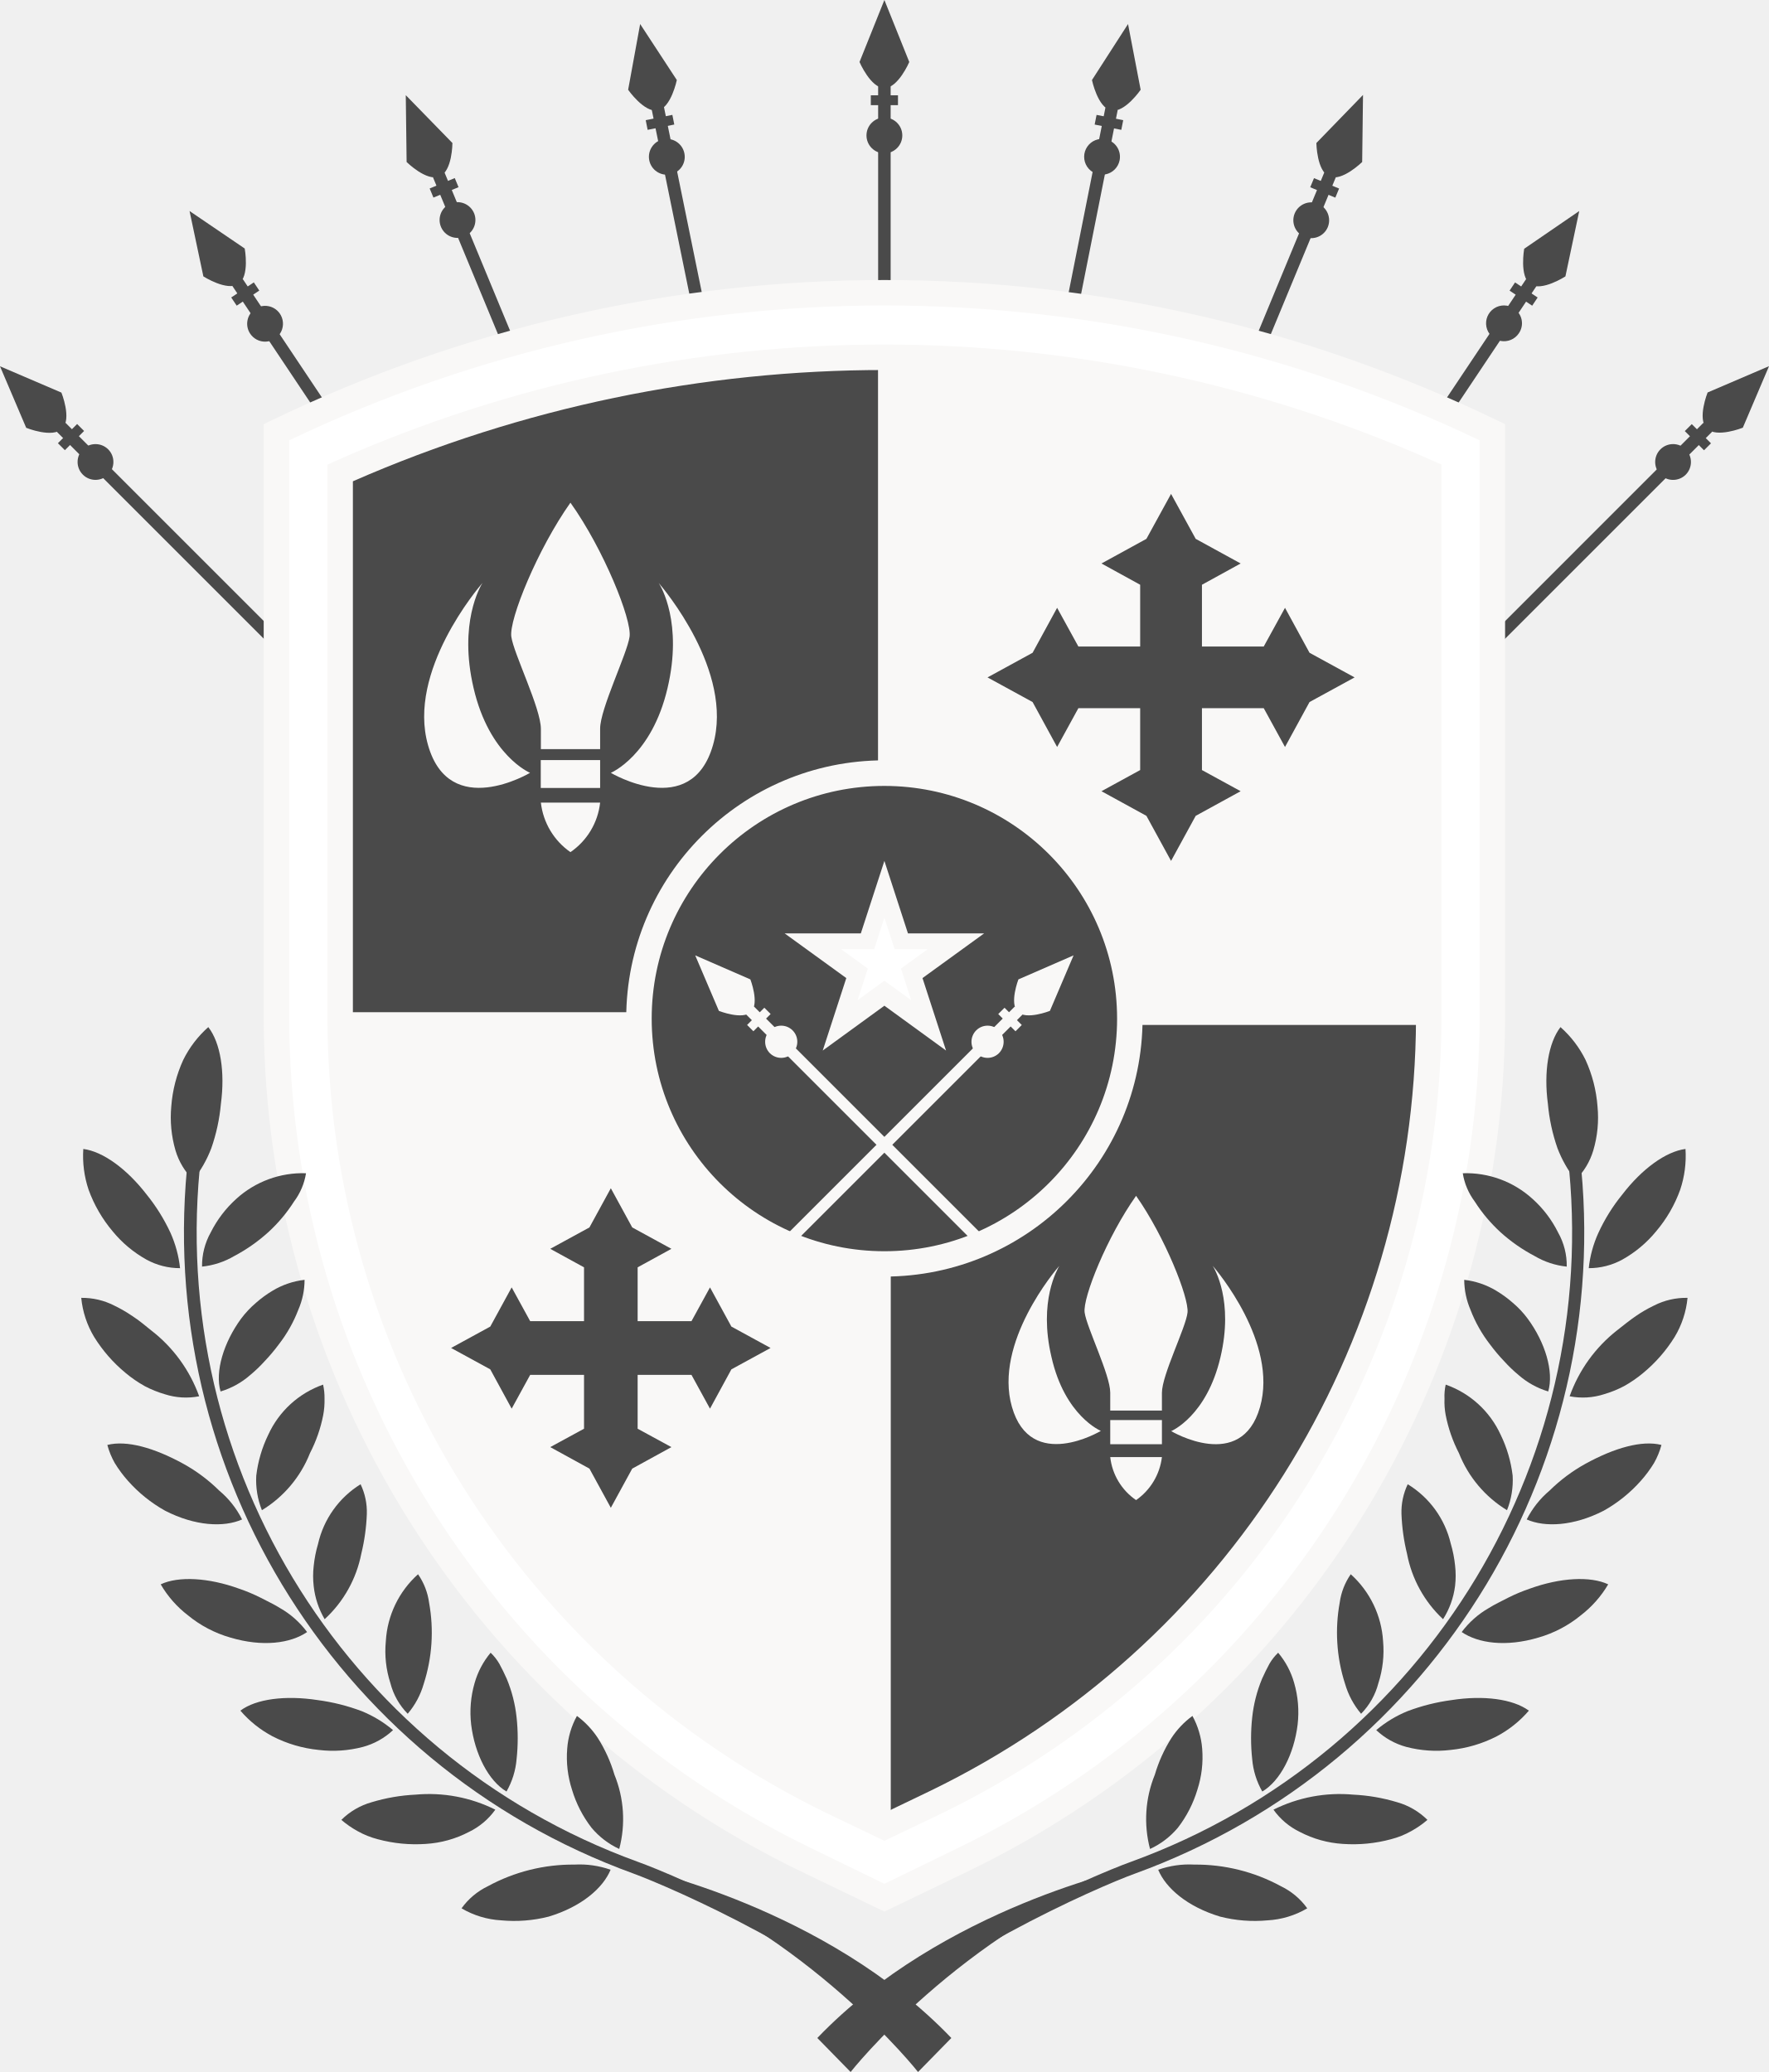
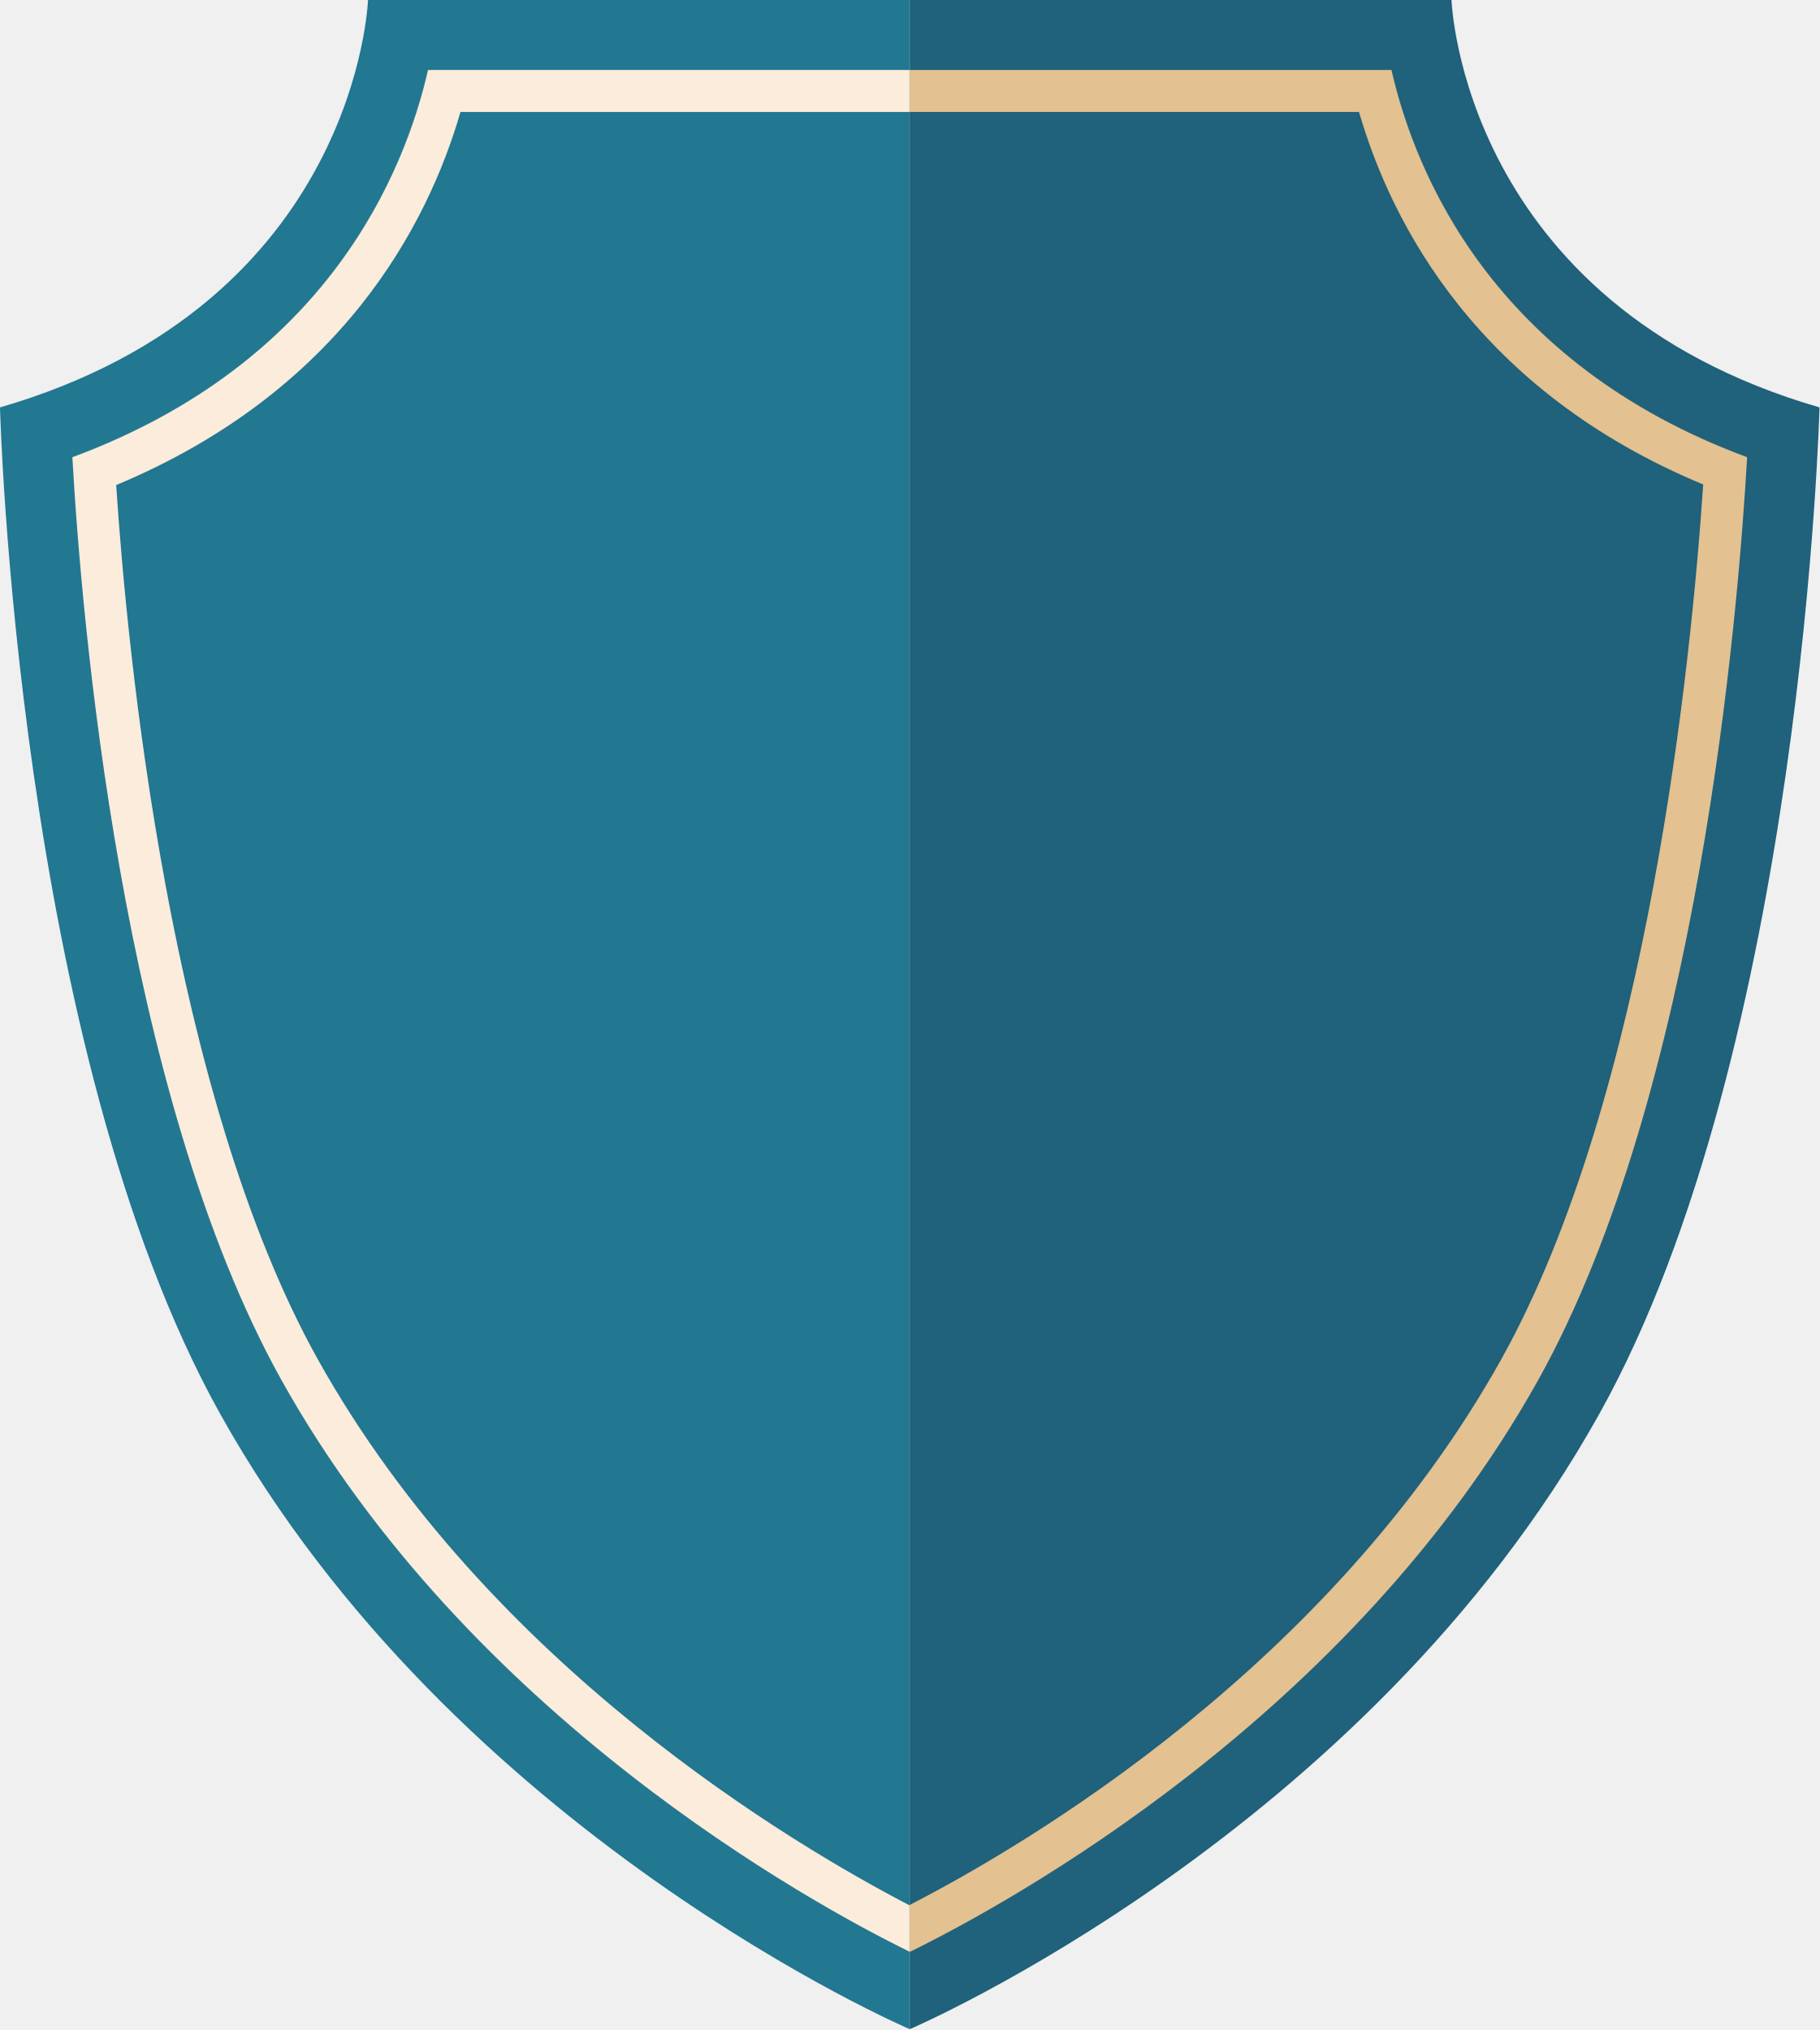
- <svg xmlns="http://www.w3.org/2000/svg" viewBox="0 0 147.16 172.42">
+ <svg xmlns="http://www.w3.org/2000/svg" viewBox="0 0 130 145">
  <defs>
-     <style>.cls-1{fill:#4A4A4A;}.cls-2{fill:#fff;}.cls-3{fill:#f9f8f7;}</style>
+     <style>.cls-1{fill:#227791;}.cls-2{fill:#20617b;}.cls-3{fill:#fcecdb;}.cls-4{fill:#e3c190;}</style>
  </defs>
  <g id="Capa_2" data-name="Capa 2">
-     <g id="BACKGROUND">
-       <rect class="cls-1" x="73.06" y="7.16" width="1.04" height="30.12" />
-       <path class="cls-1" d="M75.07,11.27a1.49,1.49,0,1,1-1.49-1.49A1.49,1.49,0,0,1,75.07,11.27Z" />
-       <path class="cls-1" d="M75.65,5.16s-.93,2.17-2.07,2.17-2.07-2.17-2.07-2.17L73.58,0Z" />
-       <rect class="cls-1" x="72.45" y="7.93" width="2.26" height="0.82" />
-       <rect class="cls-1" x="57.1" y="8.74" width="1.04" height="30.12" transform="matrix(0.98, -0.2, 0.2, 0.98, -3.54, 11.7)" />
-       <path class="cls-1" d="M56.94,12.76a1.48,1.48,0,0,1-1.17,1.75,1.49,1.49,0,1,1,1.17-1.75Z" />
-       <path class="cls-1" d="M56.31,6.66S55.83,9,54.71,9.19s-2.45-1.72-2.45-1.72l1-5.47Z" />
-       <rect class="cls-1" x="53.78" y="9.77" width="2.26" height="0.82" transform="translate(-0.93 10.91) rotate(-11.25)" />
-       <rect class="cls-1" x="41.74" y="13.39" width="1.04" height="30.12" transform="translate(-7.67 18.34) rotate(-22.5)" />
-       <path class="cls-1" d="M39.45,17.76a1.49,1.49,0,1,1-2-.81A1.5,1.5,0,0,1,39.45,17.76Z" />
-       <path class="cls-1" d="M37.64,11.9s0,2.36-1.08,2.79-2.73-1.21-2.73-1.21l-.07-5.56Z" />
-       <rect class="cls-1" x="35.82" y="15.22" width="2.26" height="0.82" transform="translate(-3.17 15.33) rotate(-22.5)" />
-       <rect class="cls-1" x="27.6" y="20.96" width="1.04" height="30.12" transform="translate(-15.27 21.69) rotate(-33.75)" />
-       <path class="cls-1" d="M23.27,26.08a1.49,1.49,0,1,1-2.48,1.65,1.49,1.49,0,0,1,2.48-1.65Z" />
-       <path class="cls-1" d="M20.36,20.68s.43,2.32-.52,2.95S16.92,23,16.92,23l-1.15-5.44Z" />
-       <rect class="cls-1" x="19.28" y="24.06" width="2.26" height="0.82" transform="translate(-10.16 15.46) rotate(-33.75)" />
-       <rect class="cls-1" x="15.2" y="31.13" width="1.04" height="30.12" transform="translate(-28.06 24.64) rotate(-45)" />
-       <path class="cls-1" d="M9,37.39a1.49,1.49,0,1,1-2.11,0A1.5,1.5,0,0,1,9,37.39Z" />
-       <path class="cls-1" d="M5.11,32.67s.88,2.18.07,3-3-.07-3-.07L0,30.48Z" />
-       <rect class="cls-1" x="4.77" y="35.97" width="2.26" height="0.82" transform="translate(-23.99 14.82) rotate(-45)" />
-       <rect class="cls-1" x="130.93" y="31.13" width="1.04" height="30.12" transform="translate(71.16 -79.42) rotate(45)" />
-       <path class="cls-1" d="M140.25,39.5a1.49,1.49,0,1,1,0-2.11A1.5,1.5,0,0,1,140.25,39.5Z" />
-       <path class="cls-1" d="M145,35.59s-2.19.88-3,.07.07-3,.07-3l5.11-2.19Z" />
-       <rect class="cls-1" x="140.13" y="35.97" width="2.26" height="0.82" transform="translate(67.1 -89.23) rotate(45)" />
-       <rect class="cls-1" x="118.53" y="20.96" width="1.04" height="30.12" transform="translate(40.07 -60.07) rotate(33.75)" />
-       <path class="cls-1" d="M126.37,27.73a1.49,1.49,0,1,1-.41-2.06A1.47,1.47,0,0,1,126.37,27.73Z" />
-       <path class="cls-1" d="M130.24,23s-2,1.29-2.92.65-.51-2.95-.51-2.95l4.58-3.14Z" />
-       <rect class="cls-1" x="125.63" y="24.06" width="2.26" height="0.82" transform="translate(34.96 -66.3) rotate(33.75)" />
-       <rect class="cls-1" x="104.38" y="13.39" width="1.04" height="30.12" transform="translate(18.87 -37.97) rotate(22.5)" />
-       <path class="cls-1" d="M110.47,18.9a1.49,1.49,0,1,1-.81-1.95A1.5,1.5,0,0,1,110.47,18.9Z" />
-       <path class="cls-1" d="M113.33,13.48s-1.68,1.65-2.73,1.21-1.08-2.79-1.08-2.79l3.88-4Z" />
-       <rect class="cls-1" x="109.08" y="15.22" width="2.26" height="0.82" transform="translate(14.37 -40.98) rotate(22.5)" />
-       <rect class="cls-1" x="89.03" y="8.74" width="1.04" height="30.12" transform="translate(6.36 -17.01) rotate(11.25)" />
-       <path class="cls-1" d="M93.15,13.34A1.49,1.49,0,1,1,92,11.59,1.49,1.49,0,0,1,93.15,13.34Z" />
-       <path class="cls-1" d="M94.9,7.47s-1.33,1.94-2.45,1.72-1.6-2.53-1.6-2.53l3-4.66Z" />
-       <rect class="cls-1" x="91.13" y="9.77" width="2.26" height="0.82" transform="translate(3.76 -17.8) rotate(11.25)" />
-       <path class="cls-2" d="M23,36h0V84.76h0a77.63,77.63,0,0,0,44,70l6.62,3.18,6.62-3.18a77.63,77.63,0,0,0,44-69.95h0V36h0A116.59,116.59,0,0,0,23,36Z" />
-       <path class="cls-3" d="M73.58,159.07l-7.08-3.41a79.11,79.11,0,0,1-44.56-70.9V35.3l.6-.29a117.11,117.11,0,0,1,102.08,0l.6.29V84.76a79.11,79.11,0,0,1-44.56,70.9ZM24.06,36.64V84.76a77,77,0,0,0,43.36,69l6.16,3,6.16-3a77,77,0,0,0,43.36-69V36.64A114.89,114.89,0,0,0,24.06,36.64Z" />
-       <path class="cls-1" d="M69.25,149.93A72.72,72.72,0,0,1,28.3,84.76V39.35a111.37,111.37,0,0,1,90.56,0V84.76a72.72,72.72,0,0,1-40.95,65.17L73.58,152Z" />
-       <path class="cls-1" d="M70.45,170.42l-.77-.73c7.25-7.59,21.12-13.58,24.44-14.77a55.73,55.73,0,0,0,36.15-60l1-.14a56.78,56.78,0,0,1-36.84,61.13C91.41,157,77.49,163.06,70.45,170.42Z" />
-       <path class="cls-1" d="M108.76,158.8a7.28,7.28,0,0,1-3.3,1,11.61,11.61,0,0,1-3.95-.31c-2.72-.82-4.52-2.37-5.15-3.9a7.76,7.76,0,0,1,3-.43,14.8,14.8,0,0,1,7.21,1.8A5.78,5.78,0,0,1,108.76,158.8Z" />
-       <path class="cls-1" d="M99.21,142.79a7.06,7.06,0,0,0-1.75,1.84,12,12,0,0,0-1.38,3.05,9.77,9.77,0,0,0-.4,6.18A6.63,6.63,0,0,0,98,152.09a9.73,9.73,0,0,0,1.62-3.16,8.79,8.79,0,0,0,.4-3.41A6.81,6.81,0,0,0,99.21,142.79Z" />
-       <path class="cls-1" d="M118.76,151.44a7.93,7.93,0,0,1-1.34.93,6.94,6.94,0,0,1-1.69.68,12.09,12.09,0,0,1-4,.39,8.92,8.92,0,0,1-3.59-1,5.77,5.77,0,0,1-2.19-1.85,12.34,12.34,0,0,1,6.64-1.25,15.13,15.13,0,0,1,3.65.63A5.82,5.82,0,0,1,118.76,151.44Z" />
-       <path class="cls-1" d="M106.34,137.53a4.12,4.12,0,0,0-.73.93c-.21.38-.41.8-.61,1.24a11.55,11.55,0,0,0-.82,3.22,16.09,16.09,0,0,0,0,3.46,6.51,6.51,0,0,0,.84,2.7c1.49-.88,2.64-3.11,2.94-5.57a8.77,8.77,0,0,0-.29-3.47A6.69,6.69,0,0,0,106.34,137.53Z" />
-       <path class="cls-1" d="M127.2,142.35a9.19,9.19,0,0,1-2.68,2.14,10.74,10.74,0,0,1-3.84,1.13,9.83,9.83,0,0,1-3.67-.25,5.92,5.92,0,0,1-2.51-1.4,9.67,9.67,0,0,1,2.61-1.58,16.55,16.55,0,0,1,3.67-.92C123.41,141.06,125.86,141.37,127.2,142.35Z" />
-       <path class="cls-1" d="M112.38,131a5.42,5.42,0,0,0-.92,2.37,13.86,13.86,0,0,0-.2,3.31,13.72,13.72,0,0,0,.65,3.45,6.78,6.78,0,0,0,1.33,2.48,5.63,5.63,0,0,0,1.44-2.55,8.79,8.79,0,0,0,.39-3.49A8.15,8.15,0,0,0,112.38,131Z" />
-       <path class="cls-1" d="M133.8,131.84a9.06,9.06,0,0,1-2.28,2.58,9.82,9.82,0,0,1-3.53,1.85c-2.69.8-5,.48-6.38-.46a7.44,7.44,0,0,1,2.26-2c.49-.31,1.06-.57,1.61-.86a13.94,13.94,0,0,1,1.79-.75C129.81,131.28,132.31,131.14,133.8,131.84Z" />
-       <path class="cls-1" d="M117.12,123.51a5.36,5.36,0,0,0-.52,2.48,16.52,16.52,0,0,0,.46,3.3,10,10,0,0,0,3,5.45,6.72,6.72,0,0,0,1-2.77,7.34,7.34,0,0,0,0-1.7,9.93,9.93,0,0,0-.36-1.82A7.9,7.9,0,0,0,117.12,123.51Z" />
-       <path class="cls-1" d="M138.23,120.24a6.42,6.42,0,0,1-.62,1.51,10.32,10.32,0,0,1-1.09,1.47,11.87,11.87,0,0,1-3.09,2.49c-2.51,1.29-4.9,1.4-6.41.73a7.65,7.65,0,0,1,1.9-2.4,13.64,13.64,0,0,1,3-2.24C134.33,120.48,136.61,119.83,138.23,120.24Z" />
-       <path class="cls-1" d="M120.28,115.22a4.48,4.48,0,0,0-.1,1.18,5.9,5.9,0,0,0,.1,1.36,11.83,11.83,0,0,0,1.1,3.16,9.75,9.75,0,0,0,4,4.75,6.74,6.74,0,0,0,.47-2.87,10.61,10.61,0,0,0-1-3.41A7.9,7.9,0,0,0,120.28,115.22Z" />
-       <path class="cls-1" d="M140.4,108a7.73,7.73,0,0,1-1.07,3.25,12.26,12.26,0,0,1-2.62,3,10.18,10.18,0,0,1-1.6,1.1,9,9,0,0,1-1.66.67,5.72,5.72,0,0,1-2.86.17,12.16,12.16,0,0,1,3.95-5.49c.54-.43,1.05-.83,1.55-1.18a11.41,11.41,0,0,1,1.52-.88A5.85,5.85,0,0,1,140.4,108Z" />
-       <path class="cls-1" d="M121.82,106.5a6.46,6.46,0,0,0,.52,2.49,11.26,11.26,0,0,0,1.63,2.89,14.77,14.77,0,0,0,1.18,1.4,11.54,11.54,0,0,0,1.19,1.14,6.67,6.67,0,0,0,2.47,1.37c.48-1.65-.25-4.08-1.71-6.06a7.76,7.76,0,0,0-1.24-1.32,9.25,9.25,0,0,0-1.37-1A6.61,6.61,0,0,0,121.82,106.5Z" />
-       <path class="cls-1" d="M140.23,95.61a8.85,8.85,0,0,1-.44,3.39,11.19,11.19,0,0,1-2,3.46,9.84,9.84,0,0,1-2.82,2.36,5.8,5.8,0,0,1-2.79.71,9.5,9.5,0,0,1,.8-2.93,14.86,14.86,0,0,1,2-3.21C136.6,97.28,138.59,95.82,140.23,95.61Z" />
-       <path class="cls-1" d="M129.83,85.47a8.94,8.94,0,0,1,2.08,2.72,11.32,11.32,0,0,1,1,3.88,9.63,9.63,0,0,1-.35,3.66,5.74,5.74,0,0,1-1.48,2.46,10,10,0,0,1-1.5-2.64,15.36,15.36,0,0,1-.8-3.71C128.43,89.21,128.82,86.78,129.83,85.47Z" />
-       <path class="cls-1" d="M121.7,97.63a5.33,5.33,0,0,0,1,2.36,12.76,12.76,0,0,0,2.12,2.53,13.71,13.71,0,0,0,2.86,2,6.55,6.55,0,0,0,2.67.88,5.57,5.57,0,0,0-.72-2.84,9.31,9.31,0,0,0-2.12-2.79A8.21,8.21,0,0,0,121.7,97.63Z" />
-       <path class="cls-1" d="M68,169.59l2.77,2.83s9.11-11.58,23.52-17C94.3,155.41,78.46,158.68,68,169.59Z" />
-       <path class="cls-1" d="M76.71,170.42c-7-7.36-21-13.41-24-14.51A56.78,56.78,0,0,1,15.84,94.78l1.05.14a55.73,55.73,0,0,0,36.15,60c3.32,1.19,17.19,7.18,24.44,14.77Z" />
-       <path class="cls-1" d="M38.4,158.8a7.28,7.28,0,0,0,3.3,1,11.61,11.61,0,0,0,3.95-.31c2.72-.82,4.52-2.37,5.15-3.9a7.76,7.76,0,0,0-3-.43,14.8,14.8,0,0,0-7.21,1.8A5.78,5.78,0,0,0,38.4,158.8Z" />
-       <path class="cls-1" d="M48,142.79a7.21,7.21,0,0,1,1.74,1.84,12,12,0,0,1,1.38,3.05,9.77,9.77,0,0,1,.4,6.18,6.63,6.63,0,0,1-2.31-1.77,9.73,9.73,0,0,1-1.62-3.16,8.79,8.79,0,0,1-.4-3.41A6.65,6.65,0,0,1,48,142.79Z" />
-       <path class="cls-1" d="M28.4,151.44a7.93,7.93,0,0,0,1.34.93,6.94,6.94,0,0,0,1.69.68,12.09,12.09,0,0,0,4,.39,8.92,8.92,0,0,0,3.59-1,5.77,5.77,0,0,0,2.19-1.85,12.34,12.34,0,0,0-6.64-1.25,15.13,15.13,0,0,0-3.65.63A5.82,5.82,0,0,0,28.4,151.44Z" />
-       <path class="cls-1" d="M40.82,137.53a4.12,4.12,0,0,1,.73.93c.21.38.41.8.61,1.24a11.55,11.55,0,0,1,.82,3.22,16.09,16.09,0,0,1,0,3.46,6.51,6.51,0,0,1-.84,2.7c-1.49-.88-2.64-3.11-2.94-5.57a8.77,8.77,0,0,1,.29-3.47A6.83,6.83,0,0,1,40.82,137.53Z" />
-       <path class="cls-1" d="M20,142.35a9.19,9.19,0,0,0,2.68,2.14,10.74,10.74,0,0,0,3.84,1.13,9.83,9.83,0,0,0,3.67-.25,5.92,5.92,0,0,0,2.51-1.4,9.67,9.67,0,0,0-2.61-1.58,16.55,16.55,0,0,0-3.67-.92C23.75,141.06,21.3,141.37,20,142.35Z" />
-       <path class="cls-1" d="M34.78,131a5.42,5.42,0,0,1,.92,2.37,13.88,13.88,0,0,1-.45,6.76,6.64,6.64,0,0,1-1.33,2.48,5.63,5.63,0,0,1-1.44-2.55,8.62,8.62,0,0,1-.38-3.49A8.1,8.1,0,0,1,34.78,131Z" />
-       <path class="cls-1" d="M13.37,131.84a8.86,8.86,0,0,0,2.27,2.58,9.82,9.82,0,0,0,3.53,1.85c2.69.8,5,.48,6.38-.46a7.32,7.32,0,0,0-2.26-2c-.49-.31-1.06-.57-1.61-.86a13.94,13.94,0,0,0-1.79-.75C17.35,131.28,14.85,131.14,13.37,131.84Z" />
-       <path class="cls-1" d="M30,123.51a5.36,5.36,0,0,1,.52,2.48,16.52,16.52,0,0,1-.46,3.3,10,10,0,0,1-3.05,5.45A6.87,6.87,0,0,1,26.1,132a7.34,7.34,0,0,1,0-1.7,9.93,9.93,0,0,1,.36-1.82A7.9,7.9,0,0,1,30,123.51Z" />
-       <path class="cls-1" d="M8.93,120.24a6.42,6.42,0,0,0,.62,1.51,10.32,10.32,0,0,0,1.09,1.47,11.87,11.87,0,0,0,3.09,2.49c2.51,1.29,4.9,1.4,6.41.73a7.5,7.5,0,0,0-1.9-2.4,13.64,13.64,0,0,0-3-2.24C12.83,120.48,10.55,119.83,8.93,120.24Z" />
-       <path class="cls-1" d="M26.88,115.22A4.93,4.93,0,0,1,27,116.4a6.55,6.55,0,0,1-.11,1.36,11.83,11.83,0,0,1-1.1,3.16,9.75,9.75,0,0,1-4,4.75,6.74,6.74,0,0,1-.47-2.87,10.61,10.61,0,0,1,1-3.41A7.9,7.9,0,0,1,26.88,115.22Z" />
-       <path class="cls-1" d="M6.76,108a7.73,7.73,0,0,0,1.07,3.25,12.26,12.26,0,0,0,2.62,3,10.18,10.18,0,0,0,1.6,1.1,9,9,0,0,0,1.66.67,5.72,5.72,0,0,0,2.86.17,12.09,12.09,0,0,0-4-5.49c-.54-.43-1-.83-1.55-1.18a11.41,11.41,0,0,0-1.52-.88A5.85,5.85,0,0,0,6.76,108Z" />
-       <path class="cls-1" d="M25.34,106.5a6.28,6.28,0,0,1-.52,2.49,11.26,11.26,0,0,1-1.63,2.89,14.77,14.77,0,0,1-1.18,1.4,11.54,11.54,0,0,1-1.19,1.14,6.6,6.6,0,0,1-2.47,1.37c-.48-1.65.26-4.08,1.71-6.06a8.18,8.18,0,0,1,1.24-1.32,9.25,9.25,0,0,1,1.37-1A6.61,6.61,0,0,1,25.34,106.5Z" />
-       <path class="cls-1" d="M6.93,95.61A8.85,8.85,0,0,0,7.37,99a11.4,11.4,0,0,0,2,3.46,9.84,9.84,0,0,0,2.82,2.36,5.8,5.8,0,0,0,2.79.71,9.75,9.75,0,0,0-.79-2.93,15.32,15.32,0,0,0-2-3.21C10.56,97.28,8.57,95.82,6.93,95.61Z" />
-       <path class="cls-1" d="M17.33,85.47a8.94,8.94,0,0,0-2.08,2.72,11.32,11.32,0,0,0-1,3.88,9.84,9.84,0,0,0,.35,3.66,5.74,5.74,0,0,0,1.48,2.46,10,10,0,0,0,1.5-2.64,15.36,15.36,0,0,0,.8-3.71C18.73,89.21,18.35,86.78,17.33,85.47Z" />
-       <path class="cls-1" d="M25.46,97.63a5.33,5.33,0,0,1-1,2.36,12.76,12.76,0,0,1-2.12,2.53,13.92,13.92,0,0,1-2.85,2,6.63,6.63,0,0,1-2.68.88,5.67,5.67,0,0,1,.72-2.84,9.48,9.48,0,0,1,2.12-2.79A8.21,8.21,0,0,1,25.46,97.63Z" />
-       <path class="cls-1" d="M79.15,169.59l-2.77,2.83s-9.11-11.58-23.52-17C52.86,155.41,68.7,158.68,79.15,169.59Z" />
-       <g id="_Grupo_" data-name="&lt;Grupo&gt;">
-         <path class="cls-3" d="M73.58,84.76V152l-4.32-2.08a72.73,72.73,0,0,1-41-65.17Z" />
-         <path class="cls-3" d="M118.87,39.35V84.76H73.58v-55A112.26,112.26,0,0,1,118.87,39.35Z" />
-         <rect class="cls-3" x="73.05" y="29.73" width="1.06" height="122.28" />
-         <rect class="cls-3" x="28.3" y="84.23" width="90.57" height="1.06" />
-         <path class="cls-3" d="M73.58,153.18l-4.78-2.29A73.8,73.8,0,0,1,27.24,84.76V38.67l.63-.29a112.47,112.47,0,0,1,91.43,0l.63.28v46.1a73.82,73.82,0,0,1-41.56,66.13ZM29.36,40.05V84.76A71.65,71.65,0,0,0,69.72,149l3.86,1.86L77.45,149a71.65,71.65,0,0,0,40.36-64.21V40.05a110.24,110.24,0,0,0-88.45,0Z" />
-       </g>
-       <circle class="cls-1" cx="73.58" cy="84.76" r="20.41" />
-       <path class="cls-3" d="M73.58,106.23A21.48,21.48,0,1,1,95.06,84.76,21.49,21.49,0,0,1,73.58,106.23Zm0-40.83A19.36,19.36,0,1,0,92.94,84.76,19.37,19.37,0,0,0,73.58,65.4Z" />
-       <rect class="cls-3" x="74.73" y="80.12" width="0.93" height="27.08" transform="translate(88.24 -25.74) rotate(45)" />
-       <path class="cls-3" d="M83.11,87.64a1.34,1.34,0,1,1,0-1.9A1.35,1.35,0,0,1,83.11,87.64Z" />
-       <path class="cls-3" d="M87.35,84.12s-2,.79-2.69.07.07-2.69.07-2.69l4.59-2Z" />
-       <rect class="cls-3" x="83.01" y="84.46" width="2.03" height="0.74" transform="translate(84.6 -34.56) rotate(45)" />
-       <rect class="cls-3" x="71.5" y="80.12" width="0.93" height="27.08" transform="translate(189.08 108.99) rotate(135)" />
-       <path class="cls-3" d="M64.05,87.64a1.34,1.34,0,1,0,0-1.9A1.35,1.35,0,0,0,64.05,87.64Z" />
-       <path class="cls-3" d="M59.81,84.12s2,.79,2.69.07-.07-2.69-.07-2.69l-4.59-2Z" />
-       <rect class="cls-3" x="62.13" y="84.46" width="2.03" height="0.74" transform="translate(167.77 100.17) rotate(135)" />
-       <polygon class="cls-3" points="73.58 71.64 75.54 77.67 81.88 77.67 76.75 81.39 78.71 87.42 73.58 83.69 68.45 87.42 70.41 81.39 65.28 77.67 71.62 77.67 73.58 71.64" />
-       <polygon class="cls-2" points="73.58 76.36 74.43 78.98 77.19 78.98 74.96 80.6 75.81 83.23 73.58 81.61 71.35 83.23 72.2 80.6 69.97 78.98 72.73 78.98 73.58 76.36" />
-       <g id="_Grupo_2" data-name="&lt;Grupo&gt;">
-         <path class="cls-3" d="M40.14,48.51c-.18.29-2,3.35-.74,8.74,1.31,5.65,4.7,7.06,4.7,7.06s-6.7,4-8.49-2.31C33.86,55.87,39.81,48.89,40.14,48.51Z" />
-         <path class="cls-3" d="M54.8,48.51c.33.38,6.28,7.36,4.52,13.49-1.8,6.31-8.5,2.31-8.5,2.31s3.4-1.41,4.72-7.06C56.81,51.86,55,48.8,54.8,48.51Z" />
-         <path class="cls-3" d="M47.46,66.79h2.47a5.76,5.76,0,0,1-2.47,4.12A5.81,5.81,0,0,1,45,66.79Z" />
-         <polygon class="cls-3" points="47.46 63.25 49.93 63.25 49.93 65.57 47.46 65.57 44.99 65.57 44.99 63.25 47.46 63.25" />
-         <path class="cls-3" d="M47.46,41.83c2.76,3.87,5.12,9.73,4.92,11.15s-2.45,6-2.45,7.65v1.71H45V60.65c0-1.71-2.26-6.25-2.46-7.67S44.72,45.7,47.46,41.83Z" />
-       </g>
-       <polygon class="cls-1" points="108.95 54.32 106.91 50.58 105.14 53.8 100 53.8 100 48.66 103.22 46.89 99.48 44.84 97.43 41.1 95.38 44.84 91.64 46.89 94.86 48.66 94.86 53.8 89.72 53.8 87.95 50.58 85.91 54.32 82.16 56.37 85.91 58.42 87.95 62.16 89.72 58.93 94.86 58.93 94.86 64.08 91.64 65.84 95.38 67.89 97.43 71.64 99.48 67.89 103.22 65.84 100 64.08 100 58.93 105.14 58.93 106.91 62.16 108.95 58.42 112.7 56.37 108.95 54.32" />
-       <g id="_Grupo_3" data-name="&lt;Grupo&gt;">
-         <path class="cls-3" d="M100.9,105.34c.15.25,1.75,2.91.64,7.6-1.15,4.92-4.1,6.15-4.1,6.15s5.84,3.48,7.39-2C106.36,111.74,101.18,105.66,100.9,105.34Z" />
-         <path class="cls-3" d="M88.13,105.34c-.29.32-5.47,6.4-3.94,11.73,1.57,5.5,7.4,2,7.4,2s-3-1.23-4.11-6.15C86.38,108.25,88,105.59,88.13,105.34Z" />
-         <path class="cls-3" d="M94.52,121.25H92.37a5,5,0,0,0,2.15,3.58,5.1,5.1,0,0,0,2.15-3.58Z" />
-         <polygon class="cls-3" points="94.52 118.17 92.37 118.17 92.37 120.18 94.52 120.18 96.67 120.18 96.67 118.17 94.52 118.17" />
-         <path class="cls-3" d="M94.52,99.51c-2.4,3.38-4.45,8.47-4.28,9.71s2.13,5.19,2.13,6.67v1.49h4.3V115.9c0-1.49,2-5.44,2.13-6.68S96.9,102.89,94.52,99.51Z" />
-       </g>
-       <polygon class="cls-1" points="40.79 110.39 42.57 107.13 44.11 109.94 48.59 109.94 48.59 105.46 45.78 103.92 49.04 102.14 50.82 98.88 52.6 102.14 55.86 103.92 53.05 105.46 53.05 109.94 57.53 109.94 59.07 107.13 60.85 110.39 64.11 112.17 60.85 113.95 59.07 117.22 57.53 114.41 53.05 114.41 53.05 118.89 55.86 120.42 52.6 122.21 50.82 125.47 49.04 122.21 45.78 120.42 48.59 118.89 48.59 114.41 44.11 114.41 42.57 117.22 40.79 113.95 37.53 112.17 40.79 110.39" />
+     <g id="OBJECTS">
+       <path class="cls-1" d="M65,145V0H26.29S25.58,21.69,0,29.11c0,0,1.16,45.82,15.74,71.94C32.5,131.09,65,145,65,145Z" />
+       <path class="cls-2" d="M65,145V0h38.71s.71,21.69,26.29,29.11c0,0-1.16,45.82-15.74,71.94C97.5,131.09,65,145,65,145Z" />
+       <path class="cls-3" d="M5.17,32.67C5.8,43.89,8.62,78,20.11,98.62,33.49,122.61,57.92,136,65,139.47V5H30.58C28.92,12.29,23.41,25.92,5.17,32.67Z" />
+       <path class="cls-4" d="M65,139.48c7.08-3.48,31.46-16.79,44.9-40.86,11.46-20.55,14.29-54.73,14.93-65.95C106.59,25.92,101.08,12.29,99.42,5H65V139.47Z" />
+       <path class="cls-1" d="M8.3,34.66c.8,12.15,3.86,43.57,14.42,62.5,12.22,21.88,34,34.69,42.28,39V8H32.9C30.58,16,24.45,27.92,8.3,34.66Z" />
+       <path class="cls-2" d="M65,136.12c8.24-4.24,30-17,42.27-39,10.54-18.9,13.61-50.34,14.42-62.5C105.55,27.91,99.42,16,97.1,8H65V136.11Z" />
    </g>
  </g>
</svg>
